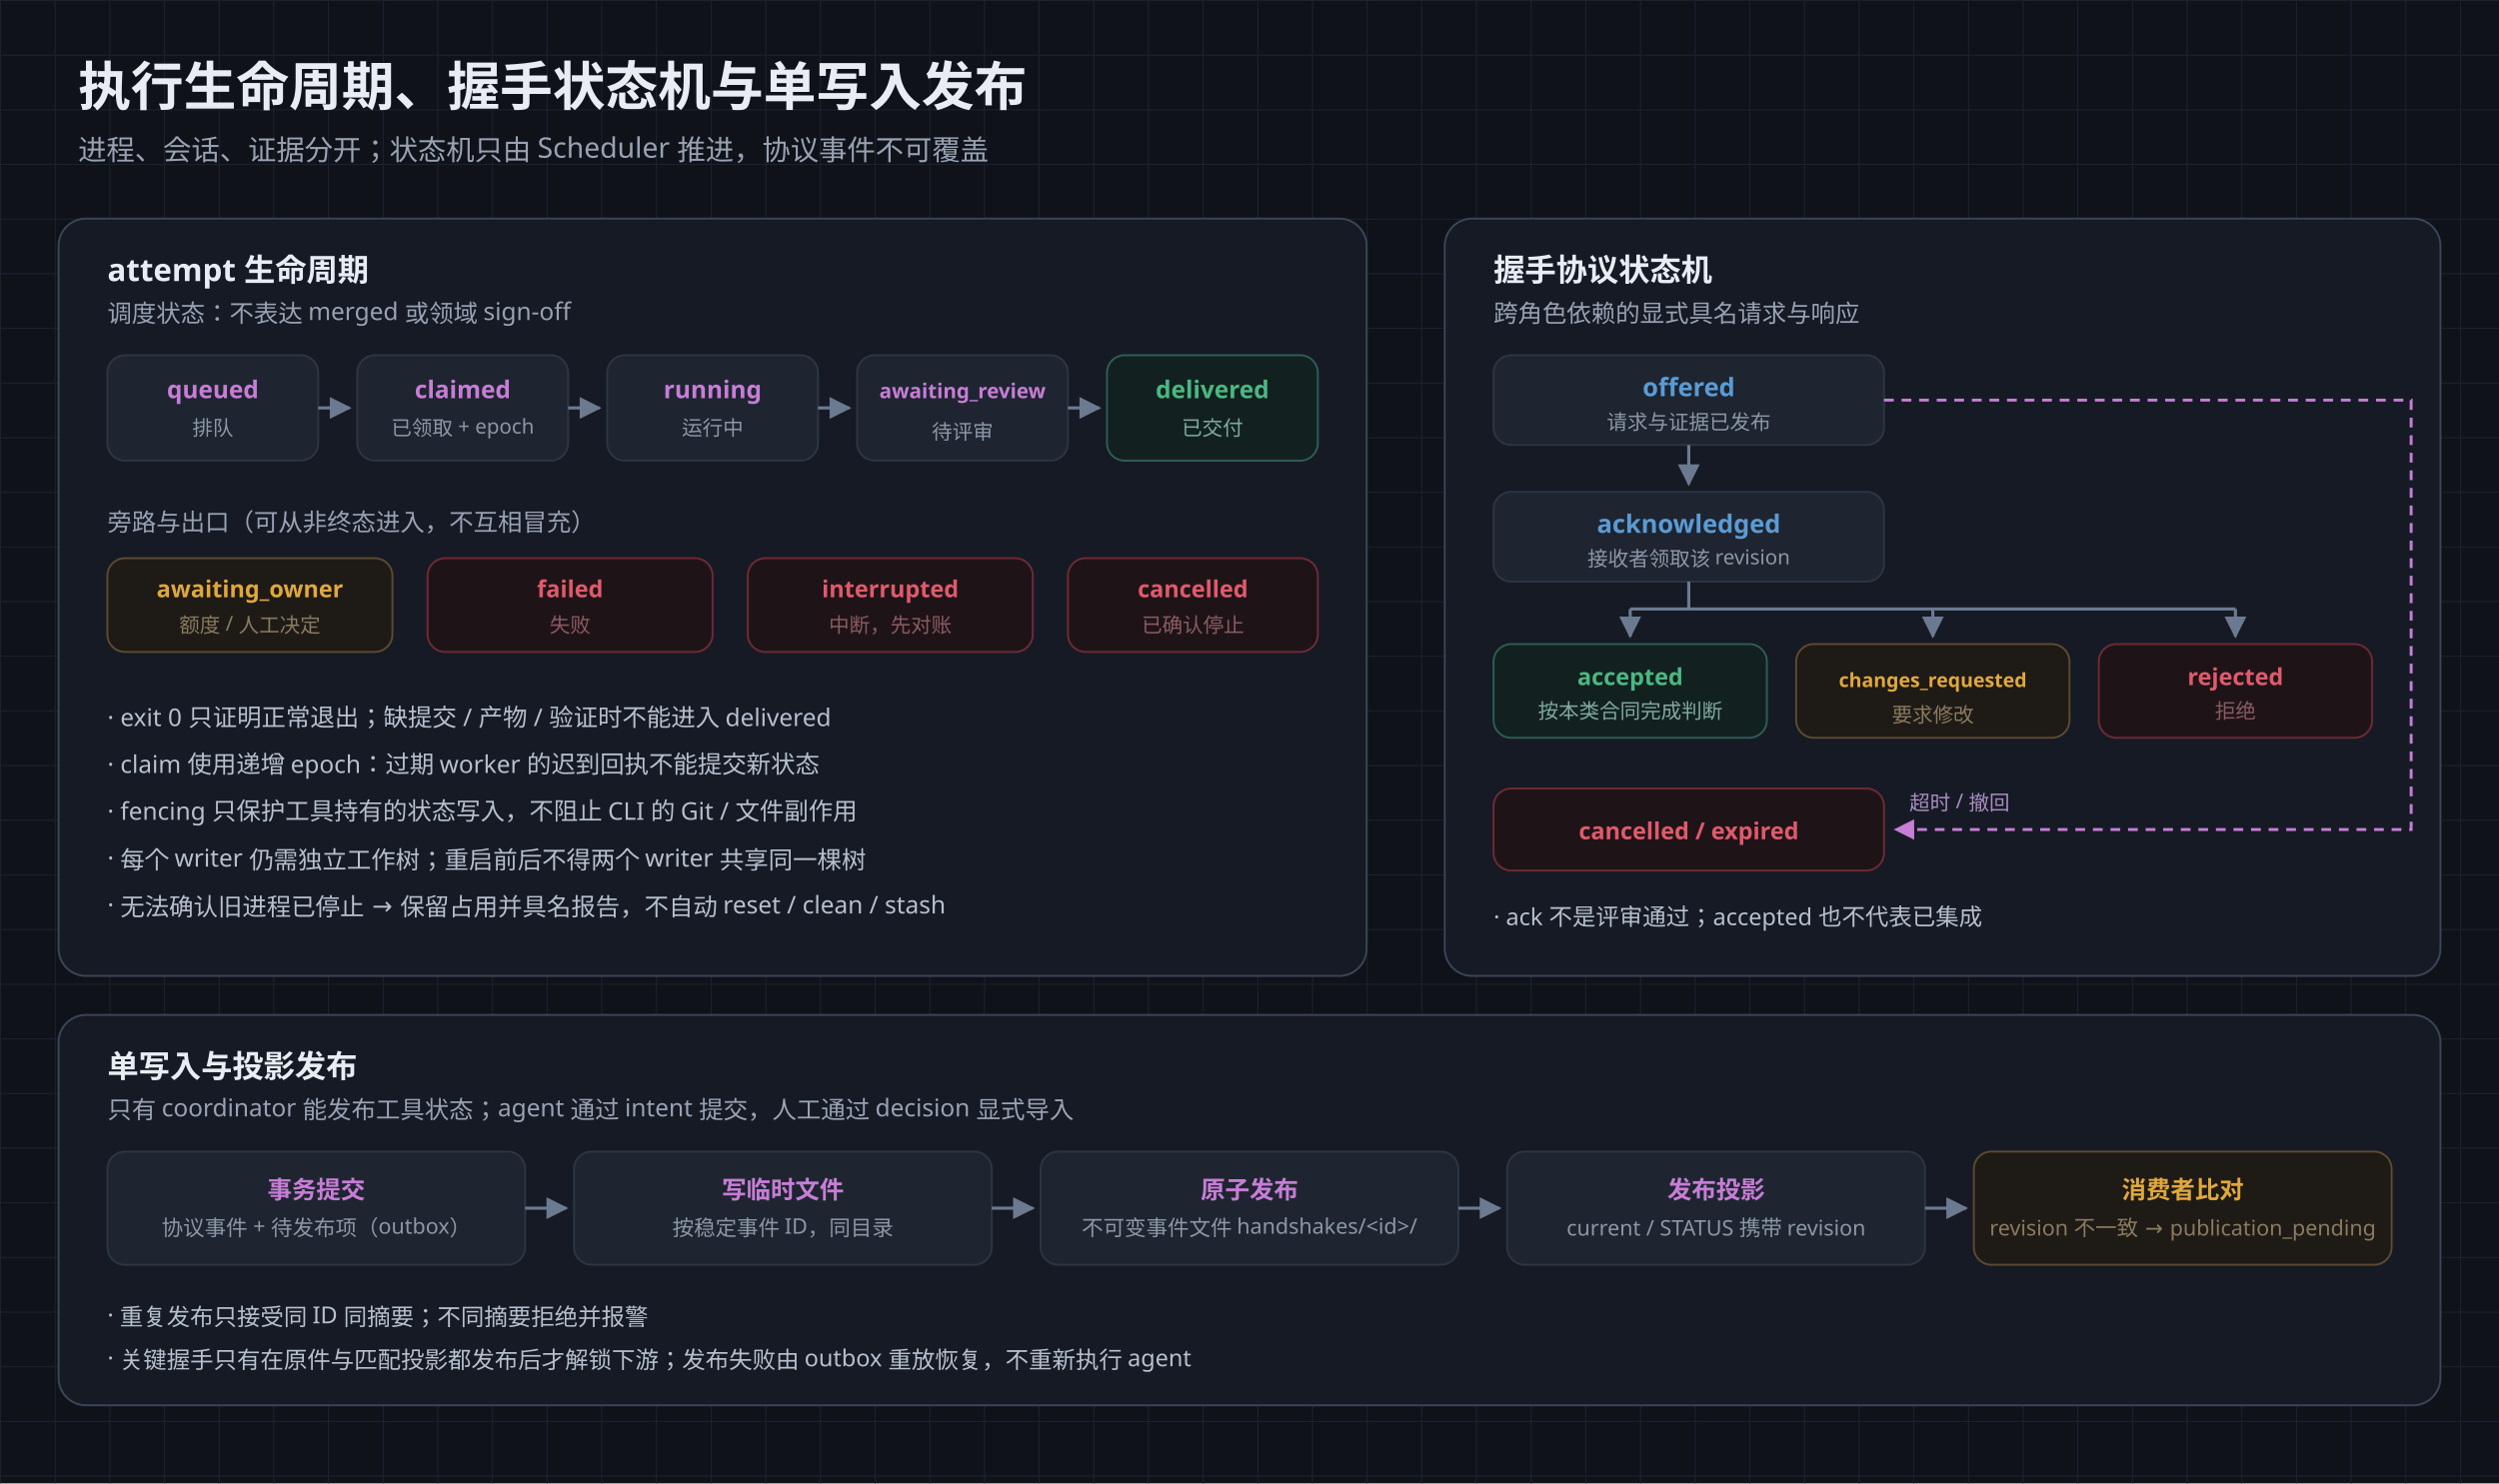
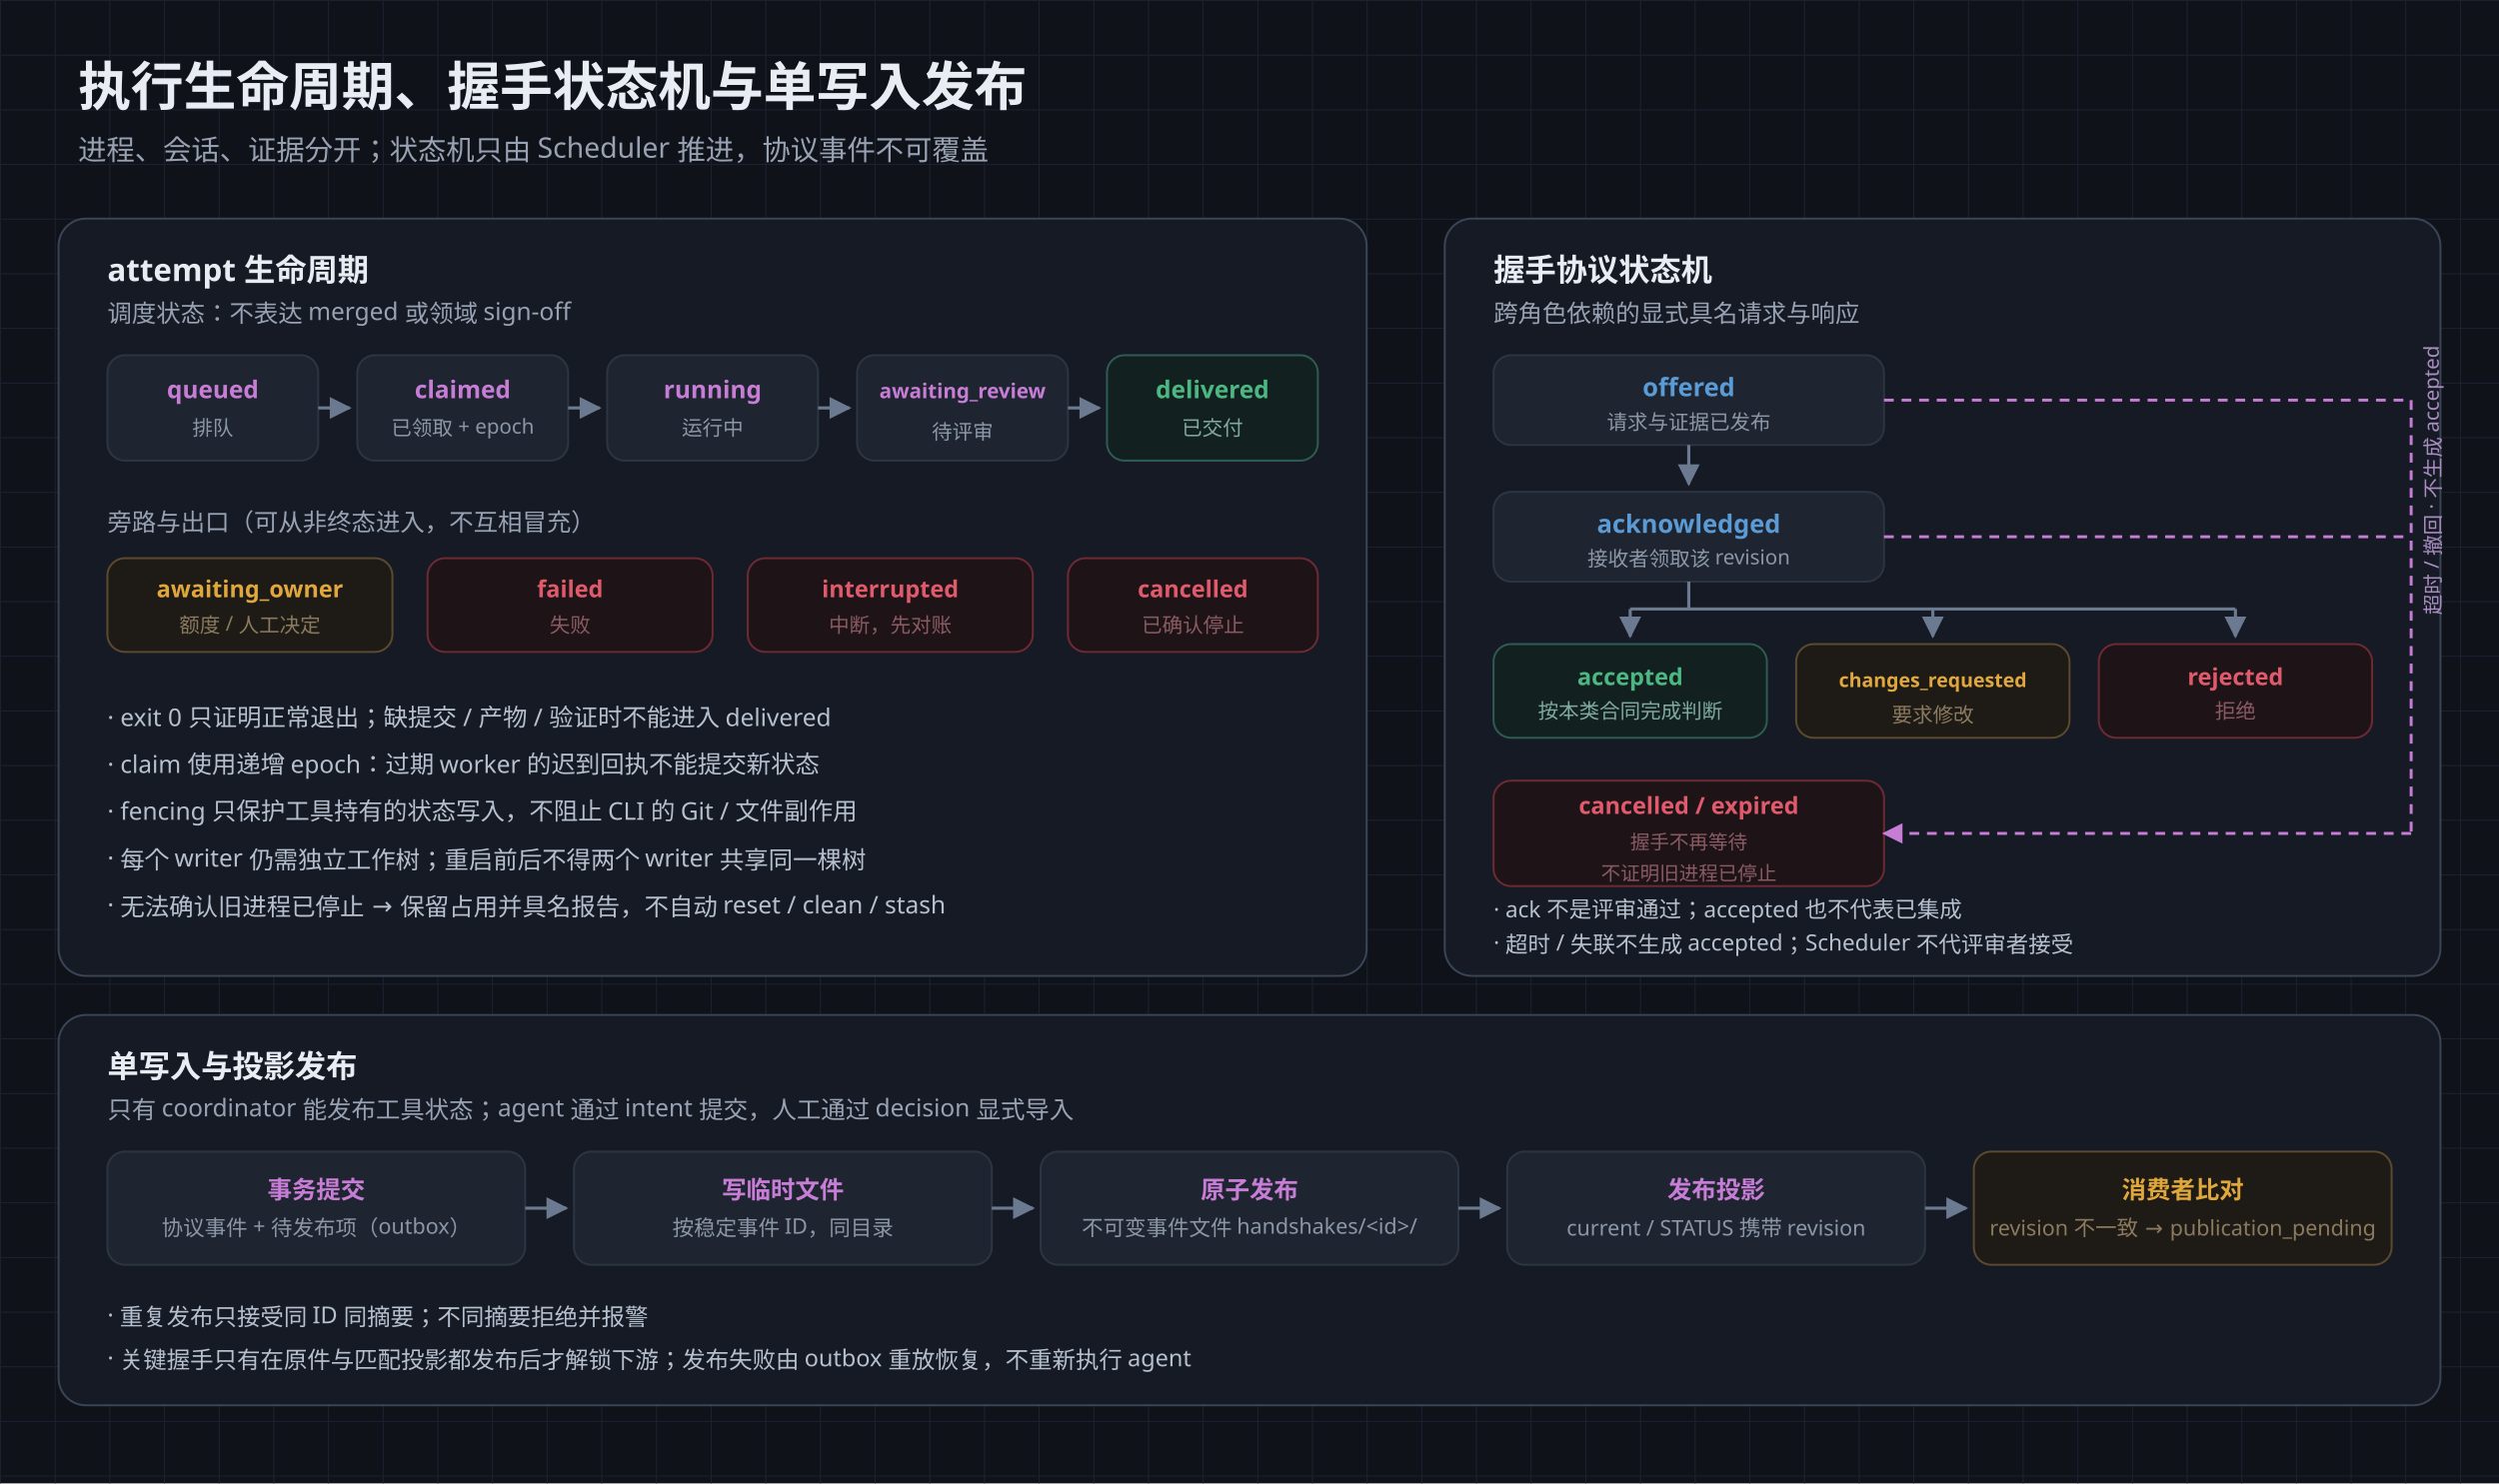
<svg xmlns="http://www.w3.org/2000/svg" viewBox="0 0 1280 760" width="1280" height="760" role="img" aria-label="Agent Coop 执行生命周期、握手状态机与单写入投影发布">
  <defs>
    <pattern id="grid4" width="28" height="28" patternUnits="userSpaceOnUse">
      <path d="M28 0H0V28" fill="none" stroke="#1B2130" stroke-width="1" />
    </pattern>
    <marker id="a4" viewBox="0 0 10 10" refX="9" refY="5" markerWidth="7" markerHeight="7" orient="auto-start-reverse">
      <path d="M0,0 L10,5 L0,10 z" fill="#6B7A90" />
    </marker>
    <marker id="a4g" viewBox="0 0 10 10" refX="9" refY="5" markerWidth="7" markerHeight="7" orient="auto-start-reverse">
      <path d="M0,0 L10,5 L0,10 z" fill="#4CB782" />
    </marker>
    <marker id="a4r" viewBox="0 0 10 10" refX="9" refY="5" markerWidth="7" markerHeight="7" orient="auto-start-reverse">
      <path d="M0,0 L10,5 L0,10 z" fill="#E05A6B" />
    </marker>
    <marker id="a4p" viewBox="0 0 10 10" refX="9" refY="5" markerWidth="7" markerHeight="7" orient="auto-start-reverse">
      <path d="M0,0 L10,5 L0,10 z" fill="#C77DD6" />
    </marker>
  </defs>
  <rect width="1280" height="760" fill="#0F1219" />
  <rect width="1280" height="760" fill="url(#grid4)" />
  <text x="40" y="54" font-family="'Segoe UI','Microsoft YaHei',system-ui,sans-serif" font-size="27" font-weight="700" fill="#E8ECF3">执行生命周期、握手状态机与单写入发布</text>
  <text x="40" y="82" font-family="'Segoe UI','Microsoft YaHei',system-ui,sans-serif" font-size="14.5" fill="#98A2B3">进程、会话、证据分开；状态机只由 Scheduler 推进，协议事件不可覆盖</text>
  <rect x="30" y="112" width="670" height="388" rx="14" fill="#151A24" stroke="#3A4557" />
  <text x="55" y="144" font-family="'Segoe UI','Microsoft YaHei',system-ui,sans-serif" font-size="16" font-weight="700" fill="#E8ECF3">attempt 生命周期</text>
  <text x="55" y="165" font-family="'Segoe UI','Microsoft YaHei',system-ui,sans-serif" font-size="12.5" fill="#98A2B3">调度状态：不表达 merged 或领域 sign-off</text>
  <g font-family="'Segoe UI','Microsoft YaHei',system-ui,sans-serif">
    <rect x="55" y="182" width="108" height="54" rx="9" fill="#1E2530" stroke="#2C3542" />
    <text x="109" y="204" text-anchor="middle" font-size="12.5" font-weight="700" fill="#C77DD6">queued</text>
    <text x="109" y="223" text-anchor="middle" font-size="10.5" fill="#8B96A6">排队</text>
    <rect x="183" y="182" width="108" height="54" rx="9" fill="#1E2530" stroke="#2C3542" />
    <text x="237" y="204" text-anchor="middle" font-size="12.5" font-weight="700" fill="#C77DD6">claimed</text>
    <text x="237" y="223" text-anchor="middle" font-size="10.5" fill="#8B96A6">已领取 + epoch</text>
    <rect x="311" y="182" width="108" height="54" rx="9" fill="#1E2530" stroke="#2C3542" />
    <text x="365" y="204" text-anchor="middle" font-size="12.5" font-weight="700" fill="#C77DD6">running</text>
    <text x="365" y="223" text-anchor="middle" font-size="10.5" fill="#8B96A6">运行中</text>
    <rect x="439" y="182" width="108" height="54" rx="9" fill="#1E2530" stroke="#2C3542" />
    <text x="493" y="204" text-anchor="middle" font-size="10.5" font-weight="700" fill="#C77DD6">awaiting_review</text>
    <text x="493" y="225" text-anchor="middle" font-size="10.5" fill="#8B96A6">待评审</text>
    <rect x="567" y="182" width="108" height="54" rx="9" fill="#12211F" stroke="#2E5C55" />
    <text x="621" y="204" text-anchor="middle" font-size="12.5" font-weight="700" fill="#4CB782">delivered</text>
    <text x="621" y="223" text-anchor="middle" font-size="10.5" fill="#7FA9A2">已交付</text>
  </g>
  <g stroke="#6B7A90" stroke-width="1.6" fill="none" marker-end="url(#a4)">
    <path d="M163 209 H179" />
    <path d="M291 209 H307" />
    <path d="M419 209 H435" />
    <path d="M547 209 H563" />
  </g>
  <text x="55" y="272" font-family="'Segoe UI','Microsoft YaHei',system-ui,sans-serif" font-size="12.5" fill="#98A2B3">旁路与出口（可从非终态进入，不互相冒充）</text>
  <g font-family="'Segoe UI','Microsoft YaHei',system-ui,sans-serif">
    <rect x="55" y="286" width="146" height="48" rx="9" fill="#1E1A16" stroke="#5C4A2E" />
    <text x="128" y="306" text-anchor="middle" font-size="12" font-weight="700" fill="#E0A83C">awaiting_owner</text>
    <text x="128" y="324" text-anchor="middle" font-size="10.5" fill="#8A7A5E">额度 / 人工决定</text>
    <rect x="219" y="286" width="146" height="48" rx="9" fill="#1E1418" stroke="#6E2A33" />
    <text x="292" y="306" text-anchor="middle" font-size="12" font-weight="700" fill="#E05A6B">failed</text>
    <text x="292" y="324" text-anchor="middle" font-size="10.5" fill="#8A5A62">失败</text>
    <rect x="383" y="286" width="146" height="48" rx="9" fill="#1E1418" stroke="#6E2A33" />
    <text x="456" y="306" text-anchor="middle" font-size="12" font-weight="700" fill="#E05A6B">interrupted</text>
    <text x="456" y="324" text-anchor="middle" font-size="10.5" fill="#8A5A62">中断，先对账</text>
    <rect x="547" y="286" width="128" height="48" rx="9" fill="#1E1418" stroke="#6E2A33" />
    <text x="611" y="306" text-anchor="middle" font-size="12" font-weight="700" fill="#E05A6B">cancelled</text>
    <text x="611" y="324" text-anchor="middle" font-size="10.5" fill="#8A5A62">已确认停止</text>
  </g>
  <g font-family="'Segoe UI','Microsoft YaHei',system-ui,sans-serif" font-size="12.5" fill="#B6C0CE">
    <text x="55" y="372">· exit 0 只证明正常退出；缺提交 / 产物 / 验证时不能进入 delivered</text>
    <text x="55" y="396">· claim 使用递增 epoch：过期 worker 的迟到回执不能提交新状态</text>
    <text x="55" y="420">· fencing 只保护工具持有的状态写入，不阻止 CLI 的 Git / 文件副作用</text>
    <text x="55" y="444">· 每个 writer 仍需独立工作树；重启前后不得两个 writer 共享同一棵树</text>
    <text x="55" y="468">· 无法确认旧进程已停止 → 保留占用并具名报告，不自动 reset / clean / stash</text>
  </g>
  <rect x="740" y="112" width="510" height="388" rx="14" fill="#151A24" stroke="#3A4557" />
  <text x="765" y="144" font-family="'Segoe UI','Microsoft YaHei',system-ui,sans-serif" font-size="16" font-weight="700" fill="#E8ECF3">握手协议状态机</text>
  <text x="765" y="165" font-family="'Segoe UI','Microsoft YaHei',system-ui,sans-serif" font-size="12.5" fill="#98A2B3">跨角色依赖的显式具名请求与响应</text>
  <g font-family="'Segoe UI','Microsoft YaHei',system-ui,sans-serif">
    <rect x="765" y="182" width="200" height="46" rx="9" fill="#1E2530" stroke="#2C3542" />
    <text x="865" y="203" text-anchor="middle" font-size="13" font-weight="700" fill="#5B9BD5">offered</text>
    <text x="865" y="220" text-anchor="middle" font-size="10.5" fill="#8B96A6">请求与证据已发布</text>
    <rect x="765" y="252" width="200" height="46" rx="9" fill="#1E2530" stroke="#2C3542" />
    <text x="865" y="273" text-anchor="middle" font-size="13" font-weight="700" fill="#5B9BD5">acknowledged</text>
    <text x="865" y="290" text-anchor="middle" font-size="10.5" fill="#8B96A6">接收者领取该 revision</text>
    <rect x="765" y="330" width="140" height="48" rx="9" fill="#12211F" stroke="#2E5C55" />
    <text x="835" y="351" text-anchor="middle" font-size="12" font-weight="700" fill="#4CB782">accepted</text>
    <text x="835" y="368" text-anchor="middle" font-size="10.5" fill="#7FA9A2">按本类合同完成判断</text>
    <rect x="920" y="330" width="140" height="48" rx="9" fill="#1E1A16" stroke="#5C4A2E" />
    <text x="990" y="352" text-anchor="middle" font-size="10" font-weight="700" fill="#E0A83C">changes_requested</text>
    <text x="990" y="370" text-anchor="middle" font-size="10.5" fill="#8A7A5E">要求修改</text>
    <rect x="1075" y="330" width="140" height="48" rx="9" fill="#1E1418" stroke="#6E2A33" />
    <text x="1145" y="351" text-anchor="middle" font-size="12" font-weight="700" fill="#E05A6B">rejected</text>
    <text x="1145" y="368" text-anchor="middle" font-size="10.5" fill="#8A5A62">拒绝</text>
-     <rect x="765" y="404" width="200" height="42" rx="9" fill="#1E1418" stroke="#6E2A33" />
-     <text x="865" y="430" text-anchor="middle" font-size="12" font-weight="700" fill="#E05A6B">cancelled / expired</text>
+     <rect x="765" y="400" width="200" height="54" rx="9" fill="#1E1418" stroke="#6E2A33" />
+     <text x="865" y="417" text-anchor="middle" font-size="12" font-weight="700" fill="#E05A6B">cancelled / expired</text>
+     <text x="865" y="435" text-anchor="middle" font-size="10" fill="#8A5A62">握手不再等待</text>
+     <text x="865" y="451" text-anchor="middle" font-size="10" fill="#8A5A62">不证明旧进程已停止</text>
  </g>
  <g stroke="#6B7A90" stroke-width="1.6" fill="none">
    <path d="M865 298 V312" />
    <path d="M835 312 H1145" />
  </g>
  <g stroke="#6B7A90" stroke-width="1.6" fill="none" marker-end="url(#a4)">
    <path d="M865 228 V248" />
    <path d="M835 312 V326" />
    <path d="M990 312 V326" />
    <path d="M1145 312 V326" />
  </g>
-   <path d="M965 205 H1235 V425 H971" stroke="#C77DD6" stroke-width="1.5" fill="none" stroke-dasharray="5 4" marker-end="url(#a4p)" />
-   <text x="978" y="415" font-family="'Segoe UI','Microsoft YaHei',system-ui,sans-serif" font-size="10.5" fill="#A98CC0">超时 / 撤回</text>
-   <g font-family="'Segoe UI','Microsoft YaHei',system-ui,sans-serif" font-size="12" fill="#B6C0CE">
-     <text x="765" y="474">· ack 不是评审通过；accepted 也不代表已集成</text>
+   <g stroke="#C77DD6" stroke-width="1.5" fill="none" stroke-dasharray="5 4">
+     <path d="M965 205 H1235" />
+     <path d="M965 275 H1235" />
+     <path d="M1235 205 V427" />
+   </g>
+   <path d="M1235 427 H965" stroke="#C77DD6" stroke-width="1.5" fill="none" stroke-dasharray="5 4" marker-end="url(#a4p)" />
+   <text x="1250" y="315" transform="rotate(-90 1250 315)" font-family="'Segoe UI','Microsoft YaHei',system-ui,sans-serif" font-size="10.5" fill="#A98CC0">超时 / 撤回 · 不生成 accepted</text>
+   <g font-family="'Segoe UI','Microsoft YaHei',system-ui,sans-serif" font-size="11.5" fill="#B6C0CE">
+     <text x="765" y="470">· ack 不是评审通过；accepted 也不代表已集成</text>
+     <text x="765" y="487">· 超时 / 失联不生成 accepted；Scheduler 不代评审者接受</text>
  </g>
  <rect x="30" y="520" width="1220" height="200" rx="14" fill="#151A24" stroke="#3A4557" />
  <text x="55" y="552" font-family="'Segoe UI','Microsoft YaHei',system-ui,sans-serif" font-size="16" font-weight="700" fill="#E8ECF3">单写入与投影发布</text>
  <text x="55" y="573" font-family="'Segoe UI','Microsoft YaHei',system-ui,sans-serif" font-size="12.5" fill="#98A2B3">只有 coordinator 能发布工具状态；agent 通过 intent 提交，人工通过 decision 显式导入</text>
  <g font-family="'Segoe UI','Microsoft YaHei',system-ui,sans-serif">
    <rect x="55" y="590" width="214" height="58" rx="9" fill="#1E2530" stroke="#2C3542" />
    <text x="162" y="614" text-anchor="middle" font-size="12.5" font-weight="700" fill="#C77DD6">事务提交</text>
    <text x="162" y="633" text-anchor="middle" font-size="11" fill="#8B96A6">协议事件 + 待发布项（outbox）</text>
    <rect x="294" y="590" width="214" height="58" rx="9" fill="#1E2530" stroke="#2C3542" />
    <text x="401" y="614" text-anchor="middle" font-size="12.5" font-weight="700" fill="#C77DD6">写临时文件</text>
    <text x="401" y="633" text-anchor="middle" font-size="11" fill="#8B96A6">按稳定事件 ID，同目录</text>
    <rect x="533" y="590" width="214" height="58" rx="9" fill="#1E2530" stroke="#2C3542" />
    <text x="640" y="614" text-anchor="middle" font-size="12.5" font-weight="700" fill="#C77DD6">原子发布</text>
    <text x="640" y="633" text-anchor="middle" font-size="11" fill="#8B96A6">不可变事件文件 handshakes/&lt;id&gt;/</text>
    <rect x="772" y="590" width="214" height="58" rx="9" fill="#1E2530" stroke="#2C3542" />
    <text x="879" y="614" text-anchor="middle" font-size="12.5" font-weight="700" fill="#C77DD6">发布投影</text>
    <text x="879" y="633" text-anchor="middle" font-size="11" fill="#8B96A6">current / STATUS 携带 revision</text>
    <rect x="1011" y="590" width="214" height="58" rx="9" fill="#1E1A16" stroke="#5C4A2E" />
    <text x="1118" y="614" text-anchor="middle" font-size="12.5" font-weight="700" fill="#E0A83C">消费者比对</text>
    <text x="1118" y="633" text-anchor="middle" font-size="11" fill="#8A7A5E">revision 不一致 → publication_pending</text>
  </g>
  <g stroke="#6B7A90" stroke-width="1.6" fill="none" marker-end="url(#a4)">
    <path d="M269 619 H290" />
    <path d="M508 619 H529" />
    <path d="M747 619 H768" />
    <path d="M986 619 H1007" />
  </g>
  <g font-family="'Segoe UI','Microsoft YaHei',system-ui,sans-serif" font-size="12" fill="#B6C0CE">
    <text x="55" y="678">· 重复发布只接受同 ID 同摘要；不同摘要拒绝并报警</text>
    <text x="55" y="700">· 关键握手只有在原件与匹配投影都发布后才解锁下游；发布失败由 outbox 重放恢复，不重新执行 agent</text>
  </g>
</svg>
